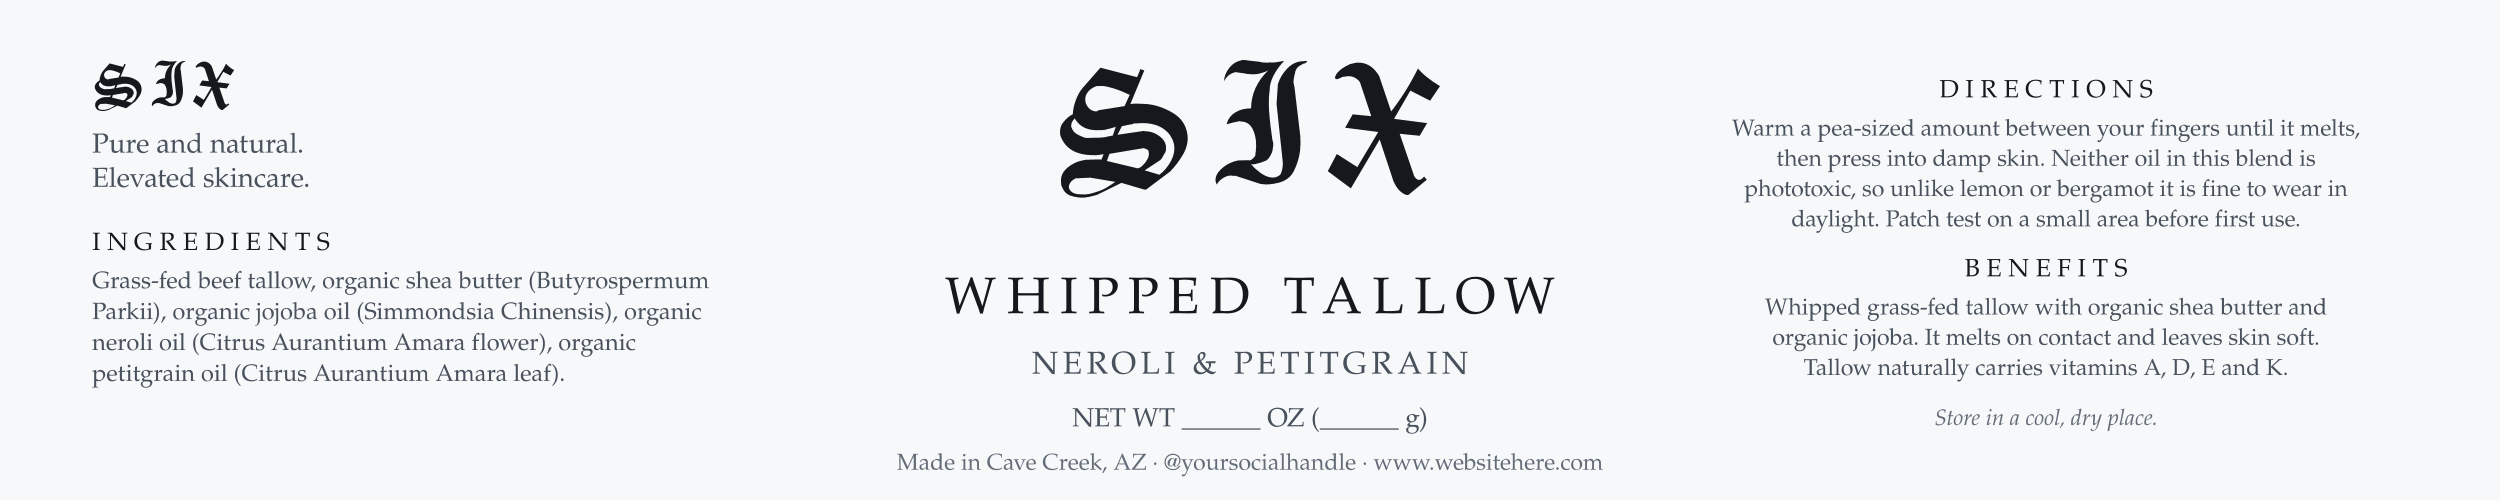
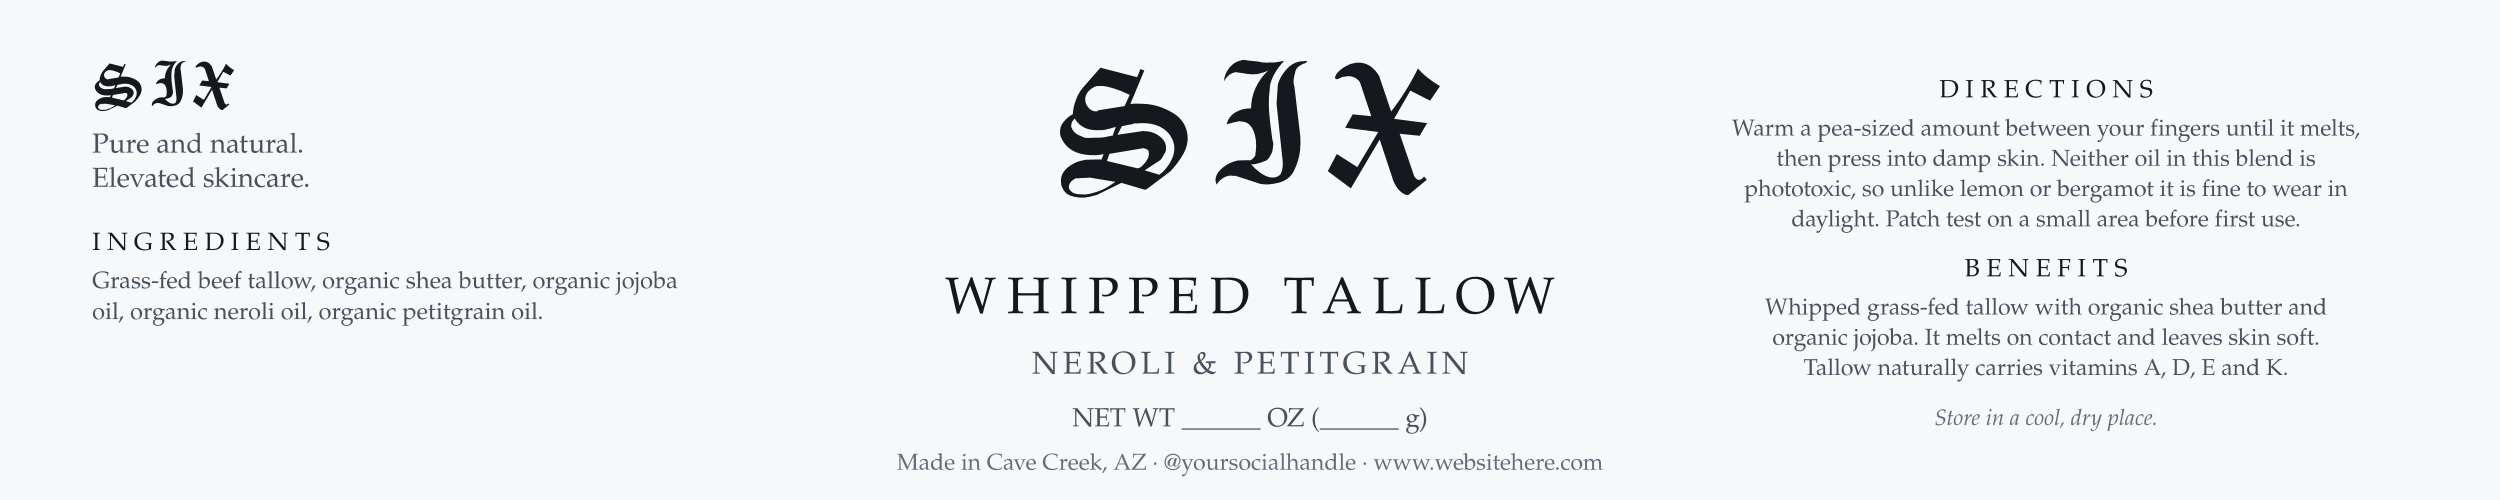
<svg xmlns="http://www.w3.org/2000/svg" width="190.0mm" height="38.0mm" viewBox="0 0 190.0 38.0">
  <rect x="0" y="0" width="190.0" height="38.0" fill="#f6f8fa" />
  <g transform="translate(80.000 4.000) scale(0.28061)">
    <path d="M12.94 4.08 22.88 6.65 23.77 4.46 24.83 4.83 21.05 13.92 22.01 13.82Q23.14 13.8 25.35 13.91Q28.99 14.22 32.5 16.29Q36.02 18.36 36.52 22.27Q36.86 24.97 35.24 27.72Q33.79 30.17 31.85 32.18L25.37 37.06L24.89 37.11L18.64 35.27L12.19 38.44Q11.91 38.57 11.24 38.73L10.19 38.99Q9.95 39.01 9.81 39.08L9.42 39.12Q9.13 39.15 9.09 39.2L8.75 39.24Q7.06 39.41 5 38.8Q3.23 38.25 2.48 36.23Q2.42 36.09 2.35 35.95L2.27 35.13Q1.93 31.89 6.06 29.85Q6.99 29.41 8 29.21L9.19 28.98Q9.35 29.07 9.98 29L10.41 28.95Q10.71 29.02 11.49 28.94Q11.68 28.97 12.07 28.93L13.24 28.95L13.86 27.37Q13.83 27.52 13.59 27.55L13.05 27.6Q13.01 27.66 12.91 27.67L11.8 27.78Q11.56 27.81 11.44 27.8Q11.32 27.79 11.17 27.75Q11.02 27.77 10.97 27.77Q4.18 27.75 2.19 22.73L2.18 22.64Q2.13 22.64 2.13 22.59L2.1 22.35Q2.05 22.36 2.05 22.31L2.03 22.16Q1.83 20.23 2.82 18.96Q3.98 17.42 5.46 16.68Q5.56 14.76 6.32 12.75Q7.09 10.74 8.18 9.51ZM6.3 34.02Q4.76 34.72 4.46 35.98Q4.37 36.08 4.39 36.28L4.42 36.57Q4.43 36.61 4.5 36.85Q4.5 36.9 4.54 36.97Q4.57 37.04 4.62 37.08Q4.63 37.13 4.63 37.18Q4.74 37.31 4.99 37.56Q5.23 37.8 5.44 37.92Q5.65 38.05 6.51 38.3Q6.85 38.31 7.59 38.38Q7.88 38.35 8.37 38.4Q8.61 38.37 8.76 38.41L9.68 38.31Q9.82 38.25 10.21 38.21Q12.82 37.54 14.35 36.7Q15.13 36.27 17 35L9.99 33.83Q9.85 33.9 9.61 33.92Q9.52 33.93 9.37 33.9Q9.22 33.91 9.17 33.92Q8.88 33.95 8.73 33.92L8.25 33.97Q8.2 33.97 7.96 33.95L7.18 34.03ZM22.08 19.14Q21.72 19.42 20.85 19.51L20.42 19.56Q19.71 19.78 19.18 19.83Q18.99 19.9 18.75 19.93L17.57 22.25L24.64 21.21Q24.85 21.34 25.29 21.29Q25.29 21.29 25.98 21.37Q27.51 21.55 29.02 22.69Q30.53 23.82 30.7 25.42L30.71 25.51Q30.67 25.57 30.68 25.66L30.72 26.05Q30.67 26.1 30.68 26.2L30.71 26.44Q30.71 26.49 30.67 26.54Q30.63 26.6 30.59 26.7Q30.55 26.8 30.56 26.9Q30.4 27.25 29.9 28.04Q29.86 28.14 29.76 28.32Q29.66 28.5 29.61 28.56Q29.57 28.61 29.18 29.09L24.93 31.88L28.91 33.07Q30.68 31.77 31.92 29.59Q33.15 27.41 32.93 25.28L32.89 24.89Q32.81 24.61 32.66 24.09Q32.65 23.94 32.52 23.71Q32.33 23.24 32.15 22.97Q32.09 22.83 31.92 22.58Q31.74 22.33 31.68 22.19Q28.76 18.54 22.58 19.18ZM24.79 25.84 15.38 27.41 14.7 29.34 22.77 31.28Q22.97 31.4 23.35 31.26Q23.59 31.19 23.91 30.96Q24.22 30.73 24.57 30.35Q24.66 30.25 24.86 30.03Q25.06 29.82 25.19 29.66Q25.86 28.66 25.99 28.06Q25.98 27.96 26.05 27.66Q26.05 27.61 26.07 27.41L26.01 26.79Q25.95 26.74 25.94 26.6L25.93 26.5Q25.88 26.51 25.85 26.44Q25.82 26.37 25.79 26.32Q25.76 26.27 25.35 26.12Q25.3 26.08 25.15 26.05Q25 26.01 24.97 25.99Q24.95 25.97 24.89 25.93L24.8 25.94ZM6.02 17.79Q5.94 17.95 5.67 18.17Q5.67 18.22 5.42 18.54Q5.42 18.54 5.33 18.67Q5.25 18.8 5.2 18.85Q5.04 19.6 5.04 19.63Q5.04 19.65 5.01 19.75L5.05 20.14Q5.05 20.19 5.1 20.23Q5.46 21.27 6.25 21.87Q6.83 22.3 8.26 22.88Q8.47 22.96 8.82 23.07Q8.92 23.06 8.96 23.05Q9.07 23.09 9.12 23.11Q9.17 23.13 9.36 23.11L9.7 23.07Q9.75 23.11 10.07 23.11Q10.39 23.1 10.77 23.06Q12.53 23.07 12.92 23.03L14.17 22.9Q14.37 22.88 14.84 22.73L14.94 22.72Q15.18 22.69 15.32 22.63L15.66 22.59Q15.85 22.57 15.99 22.51L16.28 22.48L17.14 20Q16.97 20.21 16.73 20.24L16.53 20.26Q16.49 20.31 16.35 20.32Q15.64 20.55 15.59 20.55Q15.12 20.7 14.83 20.73Q14.35 20.87 14.16 20.9L13.19 21Q12.95 21.02 12.8 20.99Q8 21.3 6.03 17.89ZM12.04 9.01Q10.48 9.51 9.59 10.6Q8.7 11.7 8.85 13.05Q8.88 13.34 8.92 13.48Q8.95 13.63 9.08 13.91Q9.09 13.95 9.21 14.23Q9.32 14.27 9.39 14.51Q10.48 16.05 12.07 15.89L12.34 15.62L19.49 14.48L20.88 11.4Q20.98 11.39 20.38 11.26Q20.37 11.21 20.27 11.15Q20.17 11.09 20.09 11.09Q20.02 11.1 19.86 10.97Q19.3 10.74 18.68 10.46L17.46 10Q16.55 9.66 15 9.28Q14.19 9.07 13.6 9.04Q13.01 9 12.24 9.08Z M51.19 2 52.25 2.01Q52.54 2.11 53.81 2.23L55.36 2.39Q55.65 2.4 56.13 2.5Q56.62 2.6 56.86 2.66Q57.39 2.71 58.41 2.72L58.9 2.63Q59.19 2.73 60.16 2.65Q60.6 2.56 61.43 2.47L61.48 2.47L61.53 2.42Q61.72 2.43 62.11 2.33Q62.3 2.34 62.69 2.25Q59.35 5.85 58.82 9.24L58.81 10.02Q58.76 10.16 58.75 10.31L58.75 10.5Q58.7 10.55 58.7 10.69L58.69 11.08Q58.59 11.76 58.59 12L58.56 13.95Q58.54 15.21 58.76 17.45Q58.93 19.49 59.51 23.58L59.74 24.41L59.73 25.33Q59.68 25.38 59.67 25.57L59.67 25.77Q59.62 25.91 59.62 26.01Q59.56 26.93 59.01 27.8Q58.71 28.52 57.93 29.19Q57.29 29.48 56.46 29.76Q56.22 29.8 55.71 29.96Q55.2 30.13 54.95 30.17Q54.9 30.17 54.81 30.17Q54.71 30.22 54.61 30.24Q54.51 30.27 54.32 30.26L53.74 30.26L53.98 30.5Q54.12 30.55 54.26 30.8L54.84 31.39Q56.09 32.42 56.43 32.67Q57.34 33.31 58.31 33.62Q58.79 33.77 58.89 33.77Q58.99 33.77 59.08 33.77Q59.18 33.82 59.23 33.82L59.91 33.83Q59.96 33.83 60.35 33.74Q60.4 33.74 60.69 33.65Q60.74 33.6 60.86 33.55Q60.98 33.51 61.03 33.48Q61.08 33.46 61.18 33.39Q61.28 33.32 61.32 33.29Q61.37 33.27 61.5 33.17Q61.62 33.08 61.64 33.03Q61.67 32.98 61.74 32.88Q61.82 32.79 61.82 32.76Q61.82 32.74 61.97 32.3L62.12 31.87Q62.12 31.72 62.22 31.43Q62.22 31.34 62.27 31.19L62.28 30.9Q62.28 30.75 62.33 30.61L62.34 29.73L60.65 13.88L61.01 8.54Q61.72 6.17 63.62 4.22Q65.51 2.28 68.13 2.31L68.82 2.23L68.91 2.52Q68.81 2.57 68.71 2.64Q68.61 2.71 68.54 2.76Q68.47 2.8 68.37 2.88Q68.27 2.95 68.15 2.95Q68.03 2.95 67.93 2.99Q67.83 3.04 67.74 3.09Q67 3.47 66.54 3.82Q66.07 4.18 65.77 5Q65.77 5.05 65.72 5.13Q65.67 5.2 65.67 5.34L65.66 5.49Q65.66 5.59 65.61 5.76Q65.56 5.93 65.46 6.17L65.46 6.36Q65.41 6.6 65.3 7.09Q65.25 7.33 65.25 7.72L65.24 8.16Q65.24 8.3 65.33 8.59Q65.33 8.64 65.38 8.69L65.38 8.79Q65.38 8.84 65.4 8.91Q65.43 8.98 65.47 9.23Q65.47 9.28 65.52 9.37L65.52 9.52L67.05 22.41Q67.05 22.7 67.09 22.75L67.08 23.48Q67.08 23.53 67.13 23.63L67.11 25.04Q67.06 25.23 67.06 25.57L67.05 26.1Q67 26.3 67 26.64Q66.67 29.3 65.4 31.94Q64.13 34.57 60.96 35.3Q60.81 35.3 60.42 35.39L59.84 35.53Q59.64 35.53 59.33 35.57Q59.01 35.62 58.86 35.66L58.48 35.66Q58.18 35.66 58.14 35.7L57.6 35.7Q57.55 35.65 57.41 35.65L56.97 35.64Q56.83 35.59 56.63 35.59L56.34 35.58L49.37 33.31L49.28 33.4L49.13 33.4Q49.08 33.4 48.99 33.35L48.6 33.35Q48.55 33.35 48.45 33.3L48.35 33.29Q46.99 33.28 45.72 34.28Q44.84 34.95 44.44 35.77L44.44 35.67Q44.39 35.62 44.34 35.53Q44.3 35.43 44.3 35.33L44.3 35.28Q44.25 35.09 44.18 34.97Q44.11 34.84 44.11 34.55Q44.13 32.95 45.56 31.61Q46.98 30.27 48.55 29.7Q48.69 29.61 49.03 29.51Q49.13 29.52 49.45 29.4Q49.77 29.28 50.01 29.24Q50.25 29.19 50.4 29.19L53.22 29.13Q53.22 29.23 53.31 29.23Q53.36 29.23 53.41 29.18Q53.46 29.13 53.75 29.04Q53.8 28.99 53.9 28.95Q54 28.9 54.07 28.83Q54.14 28.75 54.42 28.49Q54.69 28.23 54.76 28.11Q54.83 27.99 54.94 27.65L54.94 27.16Q54.94 27.02 55.05 26.63L55.05 25.95Q55.06 25.85 55.11 25.76L55.11 25.12Q55.07 24.98 55.07 24.64L55.08 24.15Q55.03 24.01 55.04 23.67Q54.32 18.7 51.07 18.66L50.68 18.56Q50.1 18.7 48.93 18.92Q48.63 19.02 48.05 19.16Q47.9 19.2 47.61 19.27Q47.32 19.34 47.12 19.43Q47.64 17.26 49.6 16.12Q51.36 15.07 53.74 15.1Q53.81 9.27 58.39 4.81Q58.29 4.86 58.04 4.98Q57.8 5.1 57.6 5.19Q57.41 5.29 56.97 5.4Q56.53 5.52 55.51 5.8Q54.63 5.88 54.15 5.88Q53.66 5.87 52.59 5.76Q52.35 5.71 51.82 5.6Q51.29 5.5 50.99 5.49Q50.7 5.49 50.22 5.39Q49.93 5.38 49.54 5.28Q48.42 5.56 47.71 6.13Q47 6.71 46.4 7.77Q46.52 5.78 47.88 4.09Q49.24 2.41 51.18 2.1Z M98.92 4.27Q100.89 6.65 104.91 9.08L102.24 13.02L96.89 10.29L92.47 17.93L101.43 19.09L99.41 22.52L94 21.98L97.82 33.14Q97.8 33.28 97.85 33.29L97.85 33.34Q97.83 33.43 97.93 33.44Q98.08 33.8 98.62 34.26Q98.67 34.26 98.71 34.27Q98.71 34.32 98.78 34.35Q98.85 34.38 98.99 34.45L99.18 34.47L99.23 34.43L99.43 34.45L99.48 34.41L99.53 34.41Q99.63 34.38 99.71 34.34Q99.79 34.3 99.84 34.3L100.1 34.09L100.61 33.56L101.34 34.43L96.3 38.58L95.77 38.52Q95.73 38.47 95.63 38.46L95.49 38.44Q95.44 38.38 95.35 38.37Q94.88 38.17 94.12 37.54Q93.2 36.65 92.65 35.51Q92.53 35.25 92.3 34.79L88.58 23.54L80.77 36.76L74.52 32.11L76.97 27.46L82.52 31L88.19 21.49L79.23 20.34L81.27 16.71L86.29 17.21L83.37 8.4Q83.12 7.59 82.39 7.16Q81.86 6.66 80.91 6.45L80.23 6.37Q80.08 6.4 79.94 6.39L79.34 6.46Q79.29 6.46 79.22 6.5Q79.14 6.54 78.99 6.52L78.8 6.5Q78.75 6.54 78.64 6.58Q78.54 6.61 78.49 6.61Q78.45 6.6 78.37 6.64Q78.29 6.68 78.24 6.7Q78.19 6.72 78.08 6.78Q77.98 6.84 77.87 6.9Q77.77 6.96 77.72 6.96Q77.67 6.95 77.59 6.99Q77.51 7.03 77.46 7.05Q77.41 7.07 77.28 7.12Q77.15 7.18 77.05 7.22L76.58 7.07L76.46 6.86Q76.58 5.84 77.72 4.85Q78.86 3.86 79.99 3.41Q80.21 3.24 80.44 3.14Q80.67 3.05 81.32 2.93Q81.47 2.9 81.73 2.83Q81.82 2.84 81.9 2.8Q81.98 2.76 82.07 2.77Q82.17 2.78 82.47 2.72Q82.62 2.74 82.77 2.71L83.01 2.74Q83.15 2.75 83.3 2.72L83.54 2.75Q86.53 3.1 88.45 6.36L91.68 15.93Q95.7 10.83 98.91 4.36Z" fill="#15181c" />
  </g>
  <text x="95.00" y="23.80" font-family="Palatino, Georgia, serif" font-size="3.90" fill="#15181c" text-anchor="middle" letter-spacing="0.800">WHIPPED TALLOW</text>
  <text x="95.00" y="28.40" font-family="Palatino, Georgia, serif" font-size="2.40" fill="#48515c" text-anchor="middle" letter-spacing="0.350">NEROLI &amp; PETITGRAIN</text>
  <text x="95.00" y="32.40" font-family="Palatino, Georgia, serif" font-size="2.00" fill="#48515c" text-anchor="middle">NET WT ______ OZ (______ g)</text>
  <text x="95.00" y="35.70" font-family="Palatino, Georgia, serif" font-size="1.75" fill="#636c77" text-anchor="middle">Made in Cave Creek, AZ   ·   @yoursocialhandle   ·   www.websitehere.com</text>
  <g transform="translate(7.000 4.400) scale(0.10289)">
    <path d="M12.94 4.08 22.88 6.65 23.77 4.46 24.83 4.83 21.05 13.92 22.01 13.82Q23.14 13.8 25.35 13.91Q28.99 14.22 32.5 16.29Q36.02 18.36 36.52 22.27Q36.86 24.97 35.24 27.72Q33.79 30.17 31.85 32.18L25.37 37.06L24.89 37.11L18.64 35.27L12.19 38.44Q11.91 38.57 11.24 38.73L10.19 38.99Q9.95 39.01 9.81 39.08L9.42 39.12Q9.13 39.15 9.09 39.2L8.75 39.24Q7.06 39.41 5 38.8Q3.23 38.25 2.48 36.23Q2.42 36.09 2.35 35.95L2.27 35.13Q1.93 31.89 6.06 29.85Q6.99 29.41 8 29.21L9.19 28.98Q9.35 29.07 9.98 29L10.41 28.95Q10.71 29.02 11.49 28.94Q11.68 28.97 12.07 28.93L13.24 28.95L13.86 27.37Q13.83 27.52 13.59 27.55L13.05 27.6Q13.01 27.66 12.91 27.67L11.8 27.78Q11.56 27.81 11.44 27.8Q11.32 27.79 11.17 27.75Q11.02 27.77 10.97 27.77Q4.18 27.75 2.19 22.73L2.18 22.64Q2.13 22.64 2.13 22.59L2.1 22.35Q2.05 22.36 2.05 22.31L2.03 22.16Q1.83 20.23 2.82 18.96Q3.98 17.42 5.46 16.68Q5.56 14.76 6.32 12.75Q7.09 10.74 8.18 9.51ZM6.3 34.02Q4.76 34.72 4.46 35.98Q4.37 36.08 4.39 36.28L4.42 36.57Q4.43 36.61 4.5 36.85Q4.5 36.9 4.54 36.97Q4.57 37.04 4.62 37.08Q4.63 37.13 4.63 37.18Q4.74 37.31 4.99 37.56Q5.23 37.8 5.44 37.92Q5.65 38.05 6.51 38.3Q6.85 38.31 7.59 38.38Q7.88 38.35 8.37 38.4Q8.61 38.37 8.76 38.41L9.68 38.31Q9.82 38.25 10.21 38.21Q12.82 37.54 14.35 36.7Q15.13 36.27 17 35L9.99 33.83Q9.85 33.9 9.61 33.92Q9.52 33.93 9.37 33.9Q9.22 33.91 9.17 33.92Q8.88 33.95 8.73 33.92L8.25 33.97Q8.2 33.97 7.96 33.95L7.18 34.03ZM22.08 19.14Q21.72 19.42 20.85 19.51L20.42 19.56Q19.71 19.78 19.18 19.83Q18.99 19.9 18.75 19.93L17.57 22.25L24.64 21.21Q24.85 21.34 25.29 21.29Q25.29 21.29 25.98 21.37Q27.51 21.55 29.02 22.69Q30.53 23.82 30.7 25.42L30.71 25.51Q30.67 25.57 30.68 25.66L30.72 26.05Q30.67 26.1 30.68 26.2L30.71 26.44Q30.71 26.49 30.67 26.54Q30.63 26.6 30.59 26.7Q30.55 26.8 30.56 26.9Q30.4 27.25 29.9 28.04Q29.86 28.14 29.76 28.32Q29.66 28.5 29.61 28.56Q29.57 28.61 29.18 29.09L24.93 31.88L28.91 33.07Q30.68 31.77 31.92 29.59Q33.15 27.41 32.93 25.28L32.89 24.89Q32.81 24.61 32.66 24.09Q32.65 23.94 32.52 23.71Q32.33 23.24 32.15 22.97Q32.09 22.83 31.92 22.58Q31.74 22.33 31.68 22.19Q28.76 18.54 22.58 19.18ZM24.79 25.84 15.38 27.41 14.7 29.34 22.77 31.28Q22.97 31.4 23.35 31.26Q23.59 31.19 23.91 30.96Q24.22 30.73 24.57 30.35Q24.66 30.25 24.86 30.03Q25.06 29.82 25.19 29.66Q25.86 28.66 25.99 28.06Q25.98 27.96 26.05 27.66Q26.05 27.61 26.07 27.41L26.01 26.79Q25.95 26.74 25.94 26.6L25.93 26.5Q25.88 26.51 25.85 26.44Q25.82 26.37 25.79 26.32Q25.76 26.27 25.35 26.12Q25.3 26.08 25.15 26.05Q25 26.01 24.97 25.99Q24.95 25.97 24.89 25.93L24.8 25.94ZM6.02 17.79Q5.94 17.95 5.67 18.17Q5.67 18.22 5.42 18.54Q5.42 18.54 5.33 18.67Q5.25 18.8 5.2 18.85Q5.04 19.6 5.04 19.63Q5.04 19.65 5.01 19.75L5.05 20.14Q5.05 20.19 5.1 20.23Q5.46 21.27 6.25 21.87Q6.83 22.3 8.26 22.88Q8.47 22.96 8.82 23.07Q8.92 23.06 8.96 23.05Q9.07 23.09 9.12 23.11Q9.17 23.13 9.36 23.11L9.7 23.07Q9.75 23.11 10.07 23.11Q10.39 23.1 10.77 23.06Q12.53 23.07 12.92 23.03L14.17 22.9Q14.37 22.88 14.84 22.73L14.94 22.72Q15.18 22.69 15.32 22.63L15.66 22.59Q15.85 22.57 15.99 22.51L16.28 22.48L17.14 20Q16.97 20.21 16.73 20.24L16.53 20.26Q16.49 20.31 16.35 20.32Q15.64 20.55 15.59 20.55Q15.12 20.7 14.83 20.73Q14.35 20.87 14.16 20.9L13.19 21Q12.95 21.02 12.8 20.99Q8 21.3 6.03 17.89ZM12.04 9.01Q10.48 9.51 9.59 10.6Q8.7 11.7 8.85 13.05Q8.88 13.34 8.92 13.48Q8.95 13.63 9.08 13.91Q9.09 13.95 9.21 14.23Q9.32 14.27 9.39 14.51Q10.48 16.05 12.07 15.89L12.34 15.62L19.49 14.48L20.88 11.4Q20.98 11.39 20.38 11.26Q20.37 11.21 20.27 11.15Q20.17 11.09 20.09 11.09Q20.02 11.1 19.86 10.97Q19.3 10.74 18.68 10.46L17.46 10Q16.55 9.66 15 9.28Q14.19 9.07 13.6 9.04Q13.01 9 12.24 9.08Z M51.19 2 52.25 2.01Q52.54 2.11 53.81 2.23L55.36 2.39Q55.65 2.4 56.13 2.5Q56.62 2.6 56.86 2.66Q57.39 2.71 58.41 2.72L58.9 2.63Q59.19 2.73 60.16 2.65Q60.6 2.56 61.43 2.47L61.48 2.47L61.53 2.42Q61.72 2.43 62.11 2.33Q62.3 2.34 62.69 2.25Q59.35 5.85 58.82 9.24L58.81 10.02Q58.76 10.16 58.75 10.31L58.75 10.5Q58.7 10.55 58.7 10.69L58.69 11.08Q58.59 11.76 58.59 12L58.56 13.95Q58.54 15.21 58.76 17.45Q58.93 19.49 59.51 23.58L59.74 24.41L59.73 25.33Q59.68 25.38 59.67 25.57L59.67 25.77Q59.62 25.91 59.62 26.01Q59.56 26.93 59.01 27.8Q58.71 28.52 57.93 29.19Q57.29 29.48 56.46 29.76Q56.22 29.8 55.71 29.96Q55.2 30.13 54.95 30.17Q54.9 30.17 54.81 30.17Q54.71 30.22 54.61 30.24Q54.51 30.27 54.32 30.26L53.74 30.26L53.98 30.5Q54.12 30.55 54.26 30.8L54.84 31.39Q56.09 32.42 56.43 32.67Q57.34 33.31 58.31 33.62Q58.79 33.77 58.89 33.77Q58.99 33.77 59.08 33.77Q59.18 33.82 59.23 33.82L59.91 33.83Q59.96 33.83 60.35 33.74Q60.4 33.74 60.69 33.65Q60.74 33.6 60.86 33.55Q60.98 33.51 61.03 33.48Q61.08 33.46 61.18 33.39Q61.28 33.32 61.32 33.29Q61.37 33.27 61.5 33.17Q61.62 33.08 61.64 33.03Q61.67 32.98 61.74 32.88Q61.82 32.79 61.82 32.76Q61.82 32.74 61.97 32.3L62.12 31.87Q62.12 31.72 62.22 31.43Q62.22 31.34 62.27 31.19L62.28 30.9Q62.28 30.75 62.33 30.61L62.34 29.73L60.65 13.88L61.01 8.54Q61.72 6.17 63.62 4.22Q65.51 2.28 68.13 2.31L68.82 2.23L68.91 2.52Q68.81 2.57 68.71 2.64Q68.61 2.71 68.54 2.76Q68.47 2.8 68.37 2.88Q68.27 2.95 68.15 2.95Q68.03 2.95 67.93 2.99Q67.83 3.04 67.74 3.09Q67 3.47 66.54 3.82Q66.07 4.18 65.77 5Q65.77 5.05 65.72 5.13Q65.67 5.2 65.67 5.34L65.66 5.49Q65.66 5.59 65.61 5.76Q65.56 5.93 65.46 6.17L65.46 6.36Q65.41 6.6 65.3 7.09Q65.25 7.33 65.25 7.72L65.24 8.16Q65.24 8.3 65.33 8.59Q65.33 8.64 65.38 8.69L65.38 8.79Q65.38 8.84 65.4 8.91Q65.43 8.98 65.47 9.23Q65.47 9.28 65.52 9.37L65.52 9.52L67.05 22.41Q67.05 22.7 67.09 22.75L67.08 23.48Q67.08 23.53 67.13 23.63L67.11 25.04Q67.06 25.23 67.06 25.57L67.05 26.1Q67 26.3 67 26.64Q66.67 29.3 65.4 31.94Q64.13 34.57 60.96 35.3Q60.81 35.3 60.42 35.39L59.84 35.53Q59.64 35.53 59.33 35.57Q59.01 35.62 58.86 35.66L58.48 35.66Q58.18 35.66 58.14 35.7L57.6 35.7Q57.55 35.65 57.41 35.65L56.97 35.64Q56.83 35.59 56.63 35.59L56.34 35.58L49.37 33.31L49.28 33.4L49.13 33.4Q49.08 33.4 48.99 33.35L48.6 33.35Q48.55 33.35 48.45 33.3L48.35 33.29Q46.99 33.28 45.72 34.28Q44.84 34.95 44.44 35.77L44.44 35.67Q44.39 35.62 44.34 35.53Q44.3 35.43 44.3 35.33L44.3 35.28Q44.25 35.09 44.18 34.97Q44.11 34.84 44.11 34.55Q44.13 32.95 45.56 31.61Q46.98 30.27 48.55 29.7Q48.69 29.61 49.03 29.51Q49.13 29.52 49.45 29.4Q49.77 29.28 50.01 29.24Q50.25 29.19 50.4 29.19L53.22 29.13Q53.22 29.23 53.31 29.23Q53.36 29.23 53.41 29.18Q53.46 29.13 53.75 29.04Q53.8 28.99 53.9 28.95Q54 28.9 54.07 28.83Q54.14 28.75 54.42 28.49Q54.69 28.23 54.76 28.11Q54.83 27.99 54.94 27.65L54.94 27.16Q54.94 27.02 55.05 26.63L55.05 25.95Q55.06 25.85 55.11 25.76L55.11 25.12Q55.07 24.98 55.07 24.64L55.08 24.15Q55.03 24.01 55.04 23.67Q54.32 18.7 51.07 18.66L50.68 18.56Q50.1 18.7 48.93 18.92Q48.63 19.02 48.05 19.16Q47.9 19.2 47.61 19.27Q47.32 19.34 47.12 19.43Q47.64 17.26 49.6 16.12Q51.36 15.07 53.74 15.1Q53.81 9.27 58.39 4.81Q58.29 4.86 58.04 4.98Q57.8 5.1 57.6 5.19Q57.41 5.29 56.97 5.4Q56.53 5.52 55.51 5.8Q54.63 5.88 54.15 5.88Q53.66 5.87 52.59 5.76Q52.35 5.71 51.82 5.6Q51.29 5.5 50.99 5.49Q50.7 5.49 50.22 5.39Q49.93 5.38 49.54 5.28Q48.42 5.56 47.71 6.13Q47 6.71 46.4 7.77Q46.52 5.78 47.88 4.09Q49.24 2.41 51.18 2.1Z M98.92 4.27Q100.89 6.65 104.91 9.08L102.24 13.02L96.89 10.29L92.47 17.93L101.43 19.09L99.41 22.52L94 21.98L97.82 33.14Q97.8 33.28 97.85 33.29L97.85 33.34Q97.83 33.43 97.93 33.44Q98.08 33.8 98.62 34.26Q98.67 34.26 98.71 34.27Q98.71 34.32 98.78 34.35Q98.85 34.38 98.99 34.45L99.18 34.47L99.23 34.43L99.43 34.45L99.48 34.41L99.53 34.41Q99.63 34.38 99.71 34.34Q99.79 34.3 99.84 34.3L100.1 34.09L100.61 33.56L101.34 34.43L96.3 38.58L95.77 38.52Q95.73 38.47 95.63 38.46L95.49 38.44Q95.44 38.38 95.35 38.37Q94.88 38.17 94.12 37.54Q93.2 36.65 92.65 35.51Q92.53 35.25 92.3 34.79L88.58 23.54L80.77 36.76L74.52 32.11L76.97 27.46L82.52 31L88.19 21.49L79.23 20.34L81.27 16.71L86.29 17.21L83.37 8.4Q83.12 7.59 82.39 7.16Q81.86 6.66 80.91 6.45L80.23 6.37Q80.08 6.4 79.94 6.39L79.34 6.46Q79.29 6.46 79.22 6.5Q79.14 6.54 78.99 6.52L78.8 6.5Q78.75 6.54 78.64 6.58Q78.54 6.61 78.49 6.61Q78.45 6.6 78.37 6.64Q78.29 6.68 78.24 6.7Q78.19 6.72 78.08 6.78Q77.98 6.84 77.87 6.9Q77.77 6.96 77.72 6.96Q77.67 6.95 77.59 6.99Q77.51 7.03 77.46 7.05Q77.41 7.07 77.28 7.12Q77.15 7.18 77.05 7.22L76.58 7.07L76.46 6.86Q76.58 5.84 77.72 4.85Q78.86 3.86 79.99 3.41Q80.21 3.24 80.44 3.14Q80.67 3.05 81.32 2.93Q81.47 2.9 81.73 2.83Q81.82 2.84 81.9 2.8Q81.98 2.76 82.07 2.77Q82.17 2.78 82.47 2.72Q82.62 2.74 82.77 2.71L83.01 2.74Q83.15 2.75 83.3 2.72L83.54 2.75Q86.53 3.1 88.45 6.36L91.68 15.93Q95.7 10.83 98.91 4.36Z" fill="#15181c" />
  </g>
  <text x="7.00" y="11.60" font-family="Palatino, Georgia, serif" font-size="2.10" fill="#48515c">Pure and natural.</text>
  <text x="7.00" y="14.20" font-family="Palatino, Georgia, serif" font-size="2.10" fill="#48515c">Elevated skincare.</text>
  <text x="7.00" y="19.00" font-family="Palatino, Georgia, serif" font-size="1.90" fill="#15181c" letter-spacing="0.500">INGREDIENTS</text>
-   <text x="7.00" y="21.90" font-family="Palatino, Georgia, serif" font-size="1.80" fill="#48515c">Grass-fed beef tallow, organic shea butter (Butyrospermum</text>
-   <text x="7.00" y="24.25" font-family="Palatino, Georgia, serif" font-size="1.80" fill="#48515c">Parkii), organic jojoba oil (Simmondsia Chinensis), organic</text>
-   <text x="7.00" y="26.60" font-family="Palatino, Georgia, serif" font-size="1.80" fill="#48515c">neroli oil (Citrus Aurantium Amara flower), organic</text>
-   <text x="7.00" y="28.95" font-family="Palatino, Georgia, serif" font-size="1.80" fill="#48515c">petitgrain oil (Citrus Aurantium Amara leaf).</text>
+   <text x="7.00" y="21.90" font-family="Palatino, Georgia, serif" font-size="1.80" fill="#48515c">Grass-fed beef tallow, organic shea butter, organic jojoba</text>
+   <text x="7.00" y="24.25" font-family="Palatino, Georgia, serif" font-size="1.80" fill="#48515c">oil, organic neroli oil, organic petitgrain oil.</text>
  <text x="155.50" y="7.40" font-family="Palatino, Georgia, serif" font-size="1.90" fill="#15181c" text-anchor="middle" letter-spacing="0.500">DIRECTIONS</text>
  <text x="155.50" y="10.30" font-family="Palatino, Georgia, serif" font-size="1.75" fill="#48515c" text-anchor="middle">Warm a pea-sized amount between your fingers until it melts,</text>
  <text x="155.50" y="12.60" font-family="Palatino, Georgia, serif" font-size="1.75" fill="#48515c" text-anchor="middle">then press into damp skin. Neither oil in this blend is</text>
  <text x="155.50" y="14.90" font-family="Palatino, Georgia, serif" font-size="1.75" fill="#48515c" text-anchor="middle">phototoxic, so unlike lemon or bergamot it is fine to wear in</text>
  <text x="155.50" y="17.20" font-family="Palatino, Georgia, serif" font-size="1.75" fill="#48515c" text-anchor="middle">daylight. Patch test on a small area before first use.</text>
  <text x="155.50" y="21.00" font-family="Palatino, Georgia, serif" font-size="1.90" fill="#15181c" text-anchor="middle" letter-spacing="0.500">BENEFITS</text>
  <text x="155.50" y="23.90" font-family="Palatino, Georgia, serif" font-size="1.75" fill="#48515c" text-anchor="middle">Whipped grass-fed tallow with organic shea butter and</text>
  <text x="155.50" y="26.20" font-family="Palatino, Georgia, serif" font-size="1.75" fill="#48515c" text-anchor="middle">organic jojoba. It melts on contact and leaves skin soft.</text>
  <text x="155.50" y="28.50" font-family="Palatino, Georgia, serif" font-size="1.75" fill="#48515c" text-anchor="middle">Tallow naturally carries vitamins A, D, E and K.</text>
  <text x="155.50" y="32.30" font-family="Palatino, Georgia, serif" font-size="1.70" fill="#636c77" text-anchor="middle" font-style="italic">Store in a cool, dry place.</text>
</svg>
